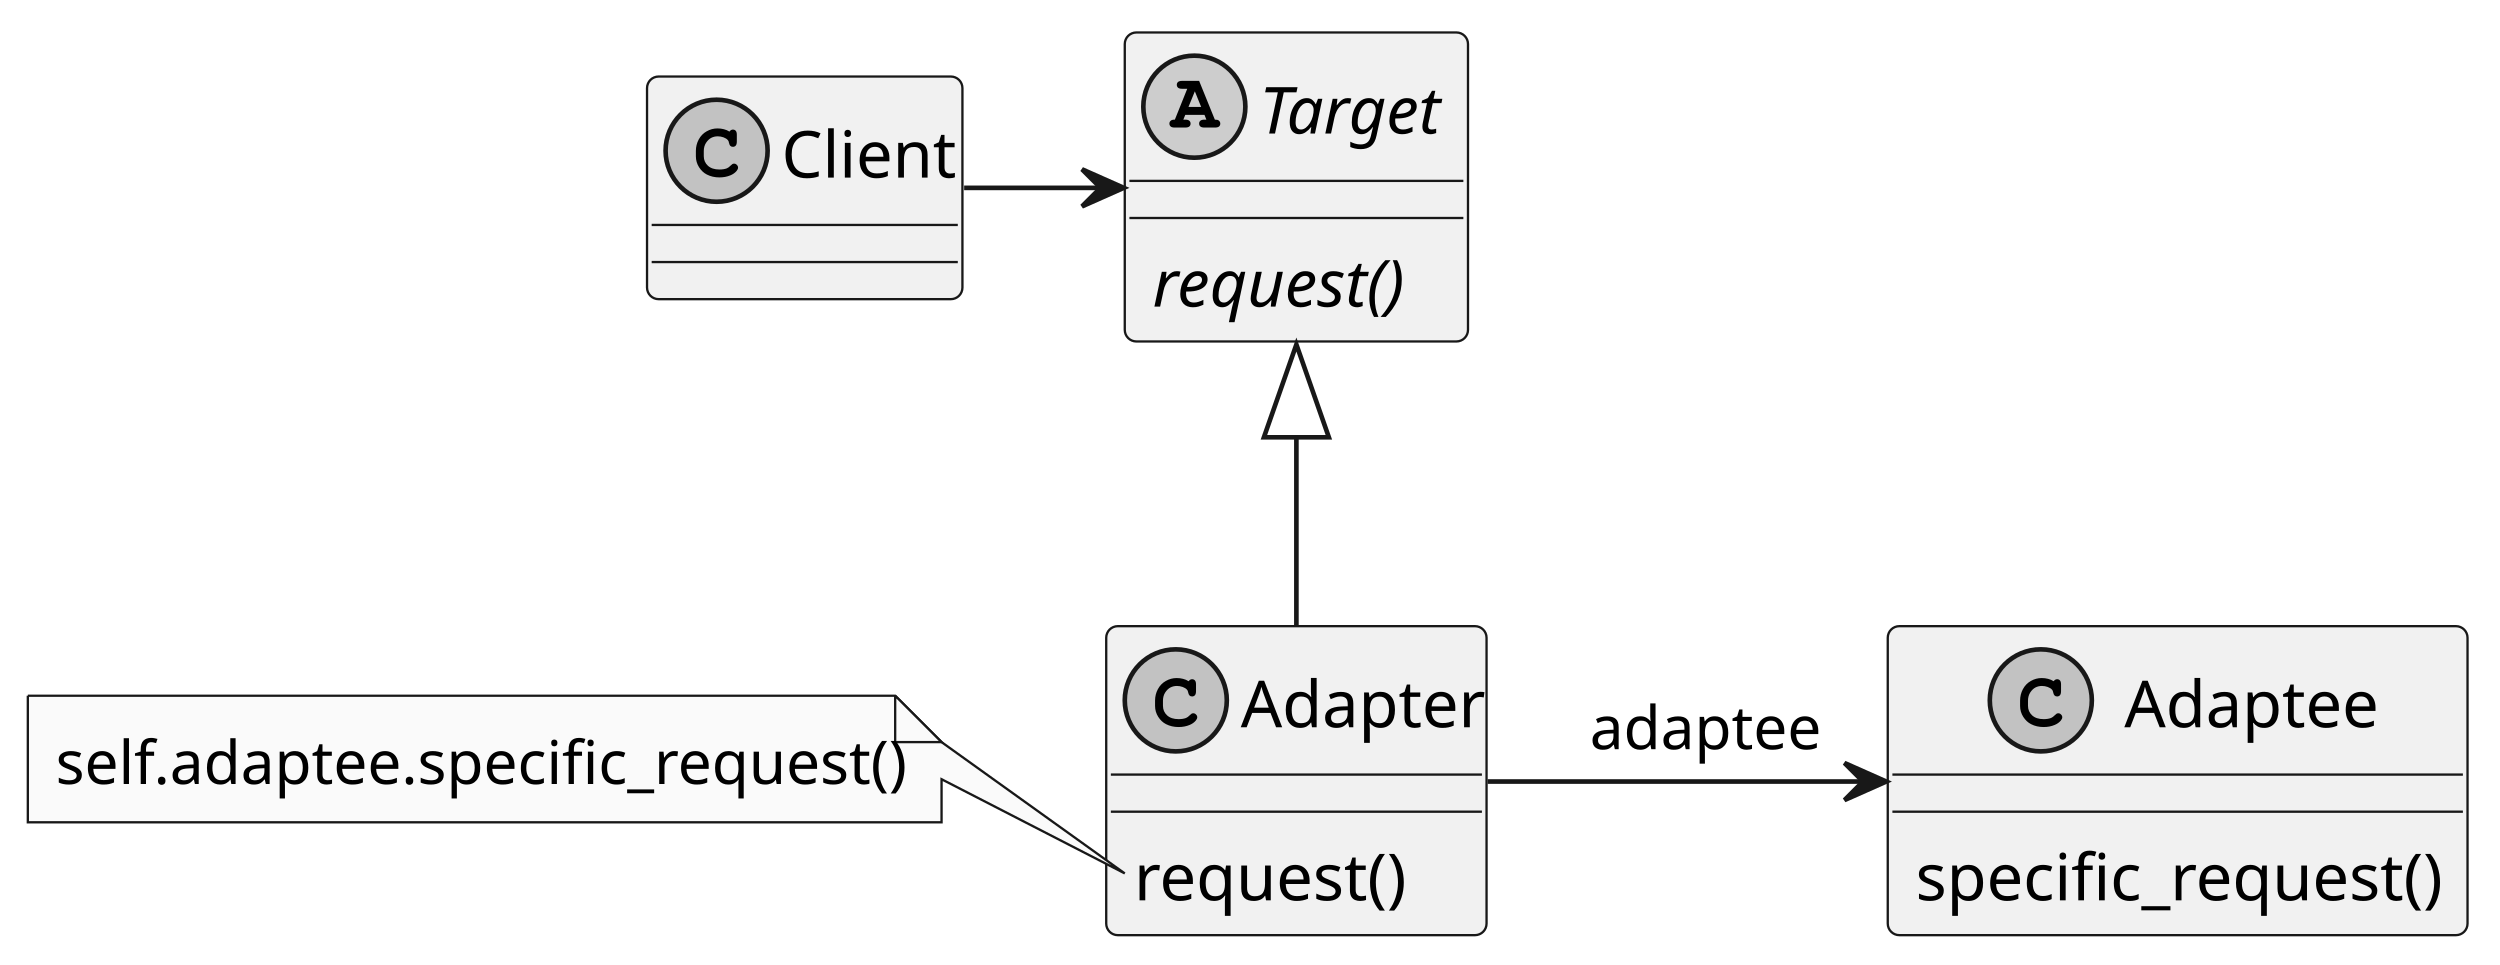
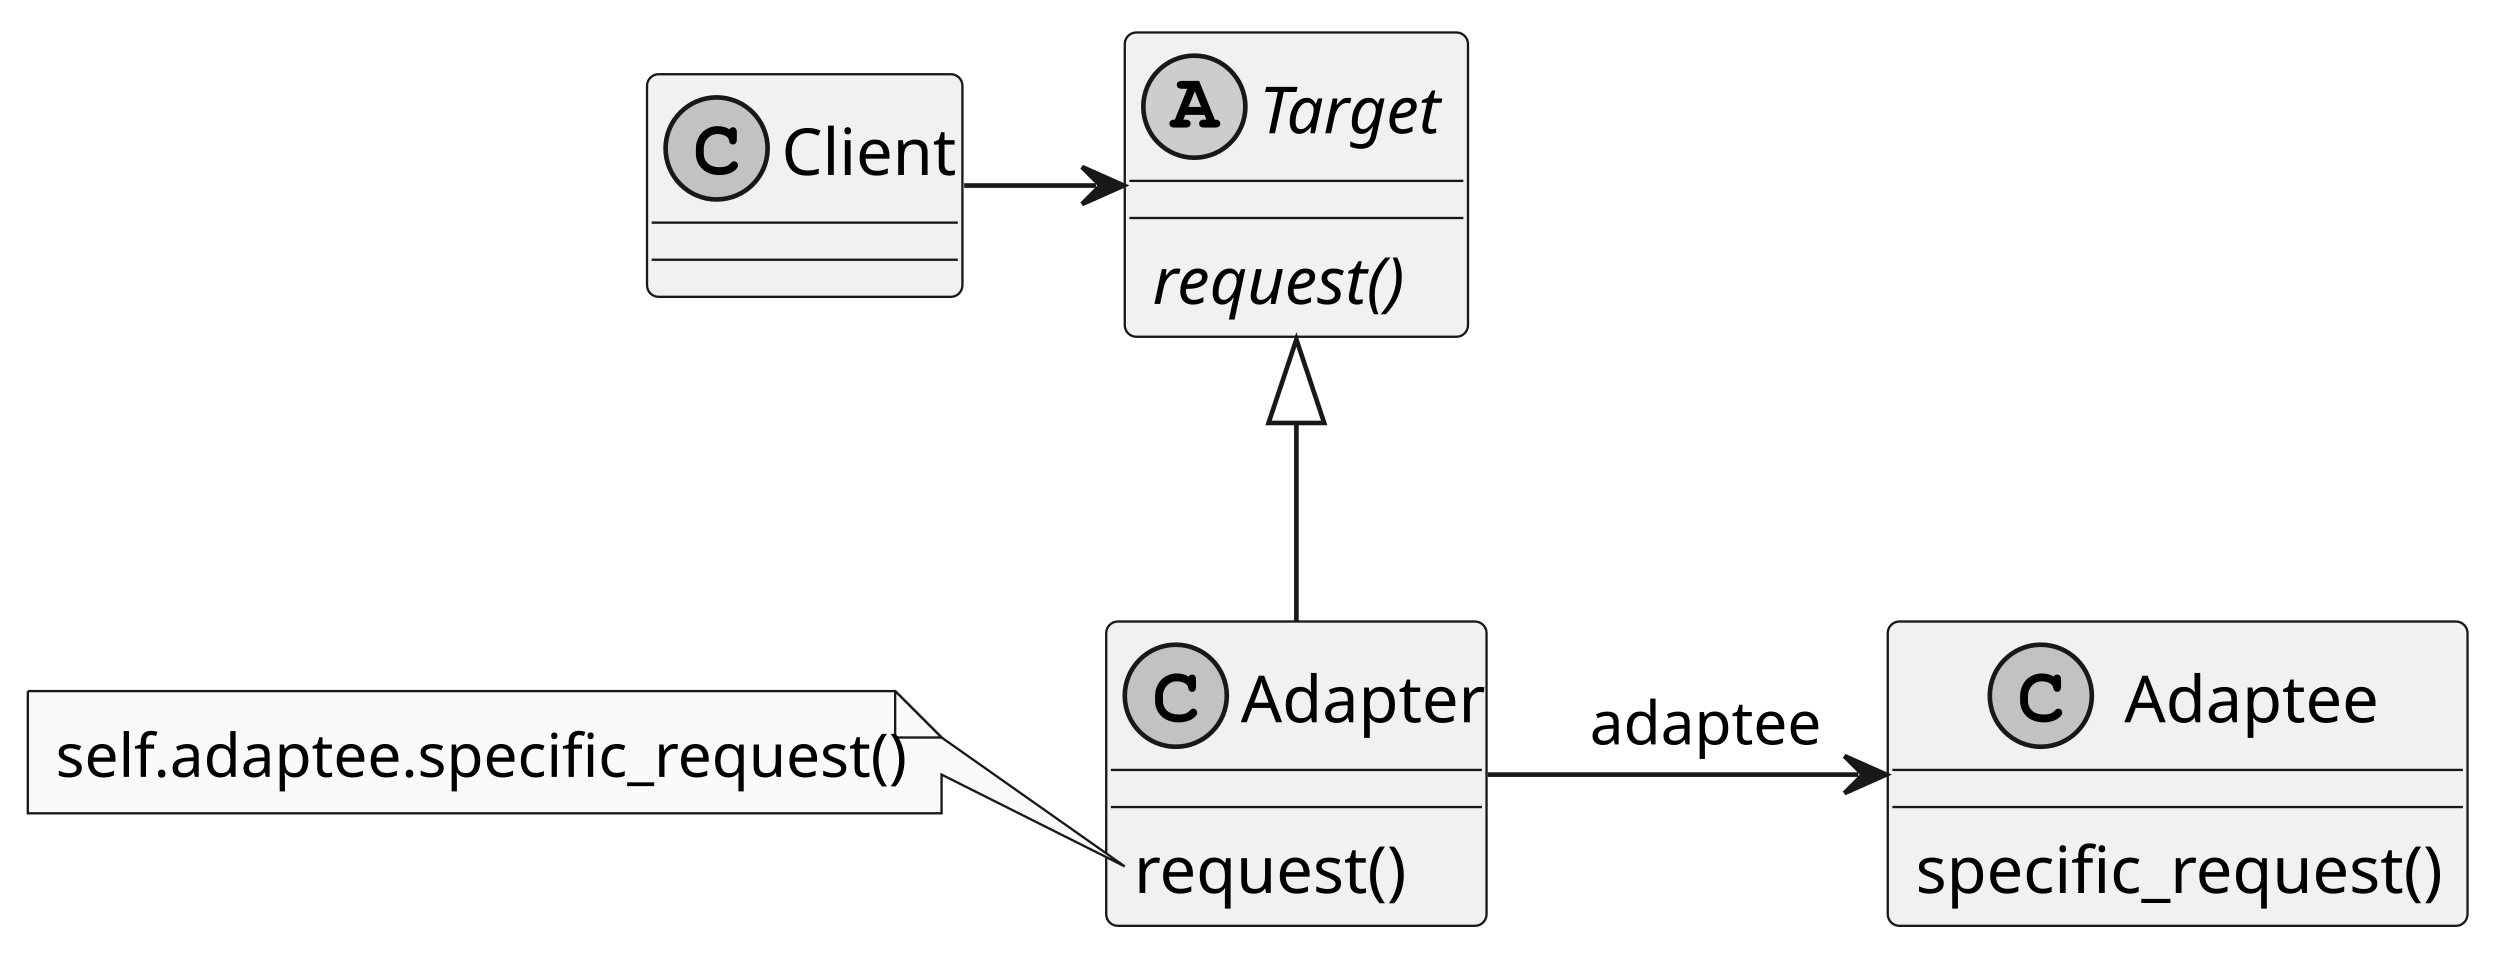
- <svg xmlns="http://www.w3.org/2000/svg" contentStyleType="text/css" height="208px" preserveAspectRatio="none" style="width:539px;height:208px;background:#FFFFFF;" version="1.1" viewBox="0 0 539 208" width="539px" zoomAndPan="magnify">
+ <svg xmlns="http://www.w3.org/2000/svg" contentStyleType="text/css" height="206px" preserveAspectRatio="none" style="width:539px;height:206px;background:#FFFFFF;" version="1.1" viewBox="0 0 539 206" width="539px" zoomAndPan="magnify">
  <defs />
  <g>
    <g id="elem_Client">
-       <rect codeLine="5" fill="#F1F1F1" height="48" id="Client" rx="2.5" ry="2.5" style="stroke:#181818;stroke-width:0.5;" width="68" x="139.5" y="16.5" />
-       <ellipse cx="154.5" cy="32.5" fill="#C2C2C2" rx="11" ry="11" style="stroke:#181818;stroke-width:1.0;" />
-       <path d="M157.266,28.375 Q157.422,28.156 157.609,28.047 Q157.797,27.938 158.016,27.938 Q158.391,27.938 158.625,28.203 Q158.859,28.453 158.859,29.062 L158.859,30.516 Q158.859,31.125 158.625,31.391 Q158.391,31.656 158.016,31.656 Q157.672,31.656 157.469,31.453 Q157.266,31.266 157.156,30.75 Q157.109,30.391 156.922,30.203 Q156.594,29.828 155.984,29.609 Q155.375,29.391 154.75,29.391 Q153.984,29.391 153.344,29.719 Q152.719,30.047 152.219,30.797 Q151.734,31.547 151.734,32.578 L151.734,33.672 Q151.734,34.906 152.625,35.734 Q153.516,36.547 155.109,36.547 Q156.047,36.547 156.703,36.297 Q157.094,36.141 157.516,35.703 Q157.781,35.438 157.922,35.359 Q158.078,35.281 158.281,35.281 Q158.609,35.281 158.859,35.547 Q159.125,35.797 159.125,36.141 Q159.125,36.484 158.781,36.891 Q158.281,37.469 157.484,37.797 Q156.406,38.25 155.109,38.25 Q153.594,38.25 152.391,37.625 Q151.406,37.125 150.719,36.062 Q150.031,34.984 150.031,33.703 L150.031,32.547 Q150.031,31.219 150.641,30.078 Q151.266,28.922 152.359,28.312 Q153.453,27.688 154.688,27.688 Q155.422,27.688 156.062,27.859 Q156.719,28.016 157.266,28.375 Z " fill="#000000" />
-       <text fill="#000000" font-family="sans-serif" font-size="14" lengthAdjust="spacing" textLength="36" x="168.5" y="38.297">Client</text>
-       <line style="stroke:#181818;stroke-width:0.5;" x1="140.5" x2="206.5" y1="48.5" y2="48.5" />
-       <line style="stroke:#181818;stroke-width:0.5;" x1="140.5" x2="206.5" y1="56.5" y2="56.5" />
+       <rect codeLine="5" fill="#F1F1F1" height="48" id="Client" rx="2.5" ry="2.5" style="stroke:#181818;stroke-width:0.5;" width="68" x="139.5" y="16" />
+       <ellipse cx="154.5" cy="32" fill="#C2C2C2" rx="11" ry="11" style="stroke:#181818;stroke-width:1.0;" />
+       <path d="M157.266,27.875 Q157.422,27.656 157.609,27.547 Q157.797,27.438 158.016,27.438 Q158.391,27.438 158.625,27.703 Q158.859,27.953 158.859,28.562 L158.859,30.016 Q158.859,30.625 158.625,30.891 Q158.391,31.156 158.016,31.156 Q157.672,31.156 157.469,30.953 Q157.266,30.766 157.156,30.25 Q157.109,29.891 156.922,29.703 Q156.594,29.328 155.984,29.109 Q155.375,28.891 154.75,28.891 Q153.984,28.891 153.344,29.219 Q152.719,29.547 152.219,30.297 Q151.734,31.047 151.734,32.078 L151.734,33.172 Q151.734,34.406 152.625,35.234 Q153.516,36.047 155.109,36.047 Q156.047,36.047 156.703,35.797 Q157.094,35.641 157.516,35.203 Q157.781,34.938 157.922,34.859 Q158.078,34.781 158.281,34.781 Q158.609,34.781 158.859,35.047 Q159.125,35.297 159.125,35.641 Q159.125,35.984 158.781,36.391 Q158.281,36.969 157.484,37.297 Q156.406,37.75 155.109,37.75 Q153.594,37.75 152.391,37.125 Q151.406,36.625 150.719,35.562 Q150.031,34.484 150.031,33.203 L150.031,32.047 Q150.031,30.719 150.641,29.578 Q151.266,28.422 152.359,27.812 Q153.453,27.188 154.688,27.188 Q155.422,27.188 156.062,27.359 Q156.719,27.516 157.266,27.875 Z " fill="#000000" />
+       <text fill="#000000" font-family="sans-serif" font-size="14" lengthAdjust="spacing" textLength="36" x="168.5" y="37.728">Client</text>
+       <line style="stroke:#181818;stroke-width:0.5;" x1="140.5" x2="206.5" y1="48" y2="48" />
+       <line style="stroke:#181818;stroke-width:0.5;" x1="140.5" x2="206.5" y1="56" y2="56" />
    </g>
    <g id="elem_Target">
-       <rect codeLine="7" fill="#F1F1F1" height="66.621" id="Target" rx="2.5" ry="2.5" style="stroke:#181818;stroke-width:0.5;" width="74" x="242.5" y="7" />
+       <rect codeLine="7" fill="#F1F1F1" height="65.609" id="Target" rx="2.5" ry="2.5" style="stroke:#181818;stroke-width:0.5;" width="74" x="242.5" y="7" />
      <ellipse cx="257.5" cy="23" fill="#CDCDCD" rx="11" ry="11" style="stroke:#181818;stroke-width:1.0;" />
      <path d="M259.688,24.766 L255.547,24.766 L255.125,25.797 L255.547,25.797 Q256.156,25.797 256.422,26.031 Q256.688,26.266 256.688,26.656 Q256.688,27.031 256.422,27.266 Q256.156,27.5 255.547,27.5 L253.25,27.5 Q252.641,27.5 252.391,27.266 Q252.125,27.031 252.125,26.641 Q252.125,26.266 252.406,26.031 Q252.672,25.781 253.297,25.797 L255.969,19.141 L254.859,19.141 Q254.25,19.141 253.984,18.906 Q253.719,18.672 253.719,18.281 Q253.719,17.906 253.984,17.672 Q254.25,17.438 254.859,17.438 L258.531,17.438 L261.922,25.797 Q262.516,25.797 262.703,25.938 Q263.094,26.203 263.094,26.656 Q263.094,27.031 262.828,27.266 Q262.578,27.5 261.969,27.5 L259.672,27.5 Q259.062,27.5 258.797,27.266 Q258.531,27.031 258.531,26.641 Q258.531,26.266 258.797,26.031 Q259.062,25.797 259.672,25.797 L260.094,25.797 L259.688,24.766 Z M258.969,23.062 L257.609,19.688 L256.234,23.062 L258.969,23.062 Z " fill="#000000" />
-       <text fill="#000000" font-family="sans-serif" font-size="14" font-style="italic" lengthAdjust="spacing" textLength="42" x="271.5" y="28.797">Target</text>
+       <text fill="#000000" font-family="sans-serif" font-size="14" font-style="italic" lengthAdjust="spacing" textLength="42" x="271.5" y="28.729">Target</text>
      <line style="stroke:#181818;stroke-width:0.5;" x1="243.5" x2="315.5" y1="39" y2="39" />
      <line style="stroke:#181818;stroke-width:0.5;" x1="243.5" x2="315.5" y1="47" y2="47" />
-       <text fill="#000000" font-family="sans-serif" font-size="14" font-style="italic" lengthAdjust="spacing" textLength="58" x="248.5" y="66.107">request()</text>
+       <text fill="#000000" font-family="sans-serif" font-size="14" font-style="italic" lengthAdjust="spacing" textLength="58" x="248.5" y="65.533">request()</text>
    </g>
    <g id="elem_Adapter">
-       <rect codeLine="11" fill="#F1F1F1" height="66.621" id="Adapter" rx="2.5" ry="2.5" style="stroke:#181818;stroke-width:0.5;" width="82" x="238.5" y="135" />
-       <ellipse cx="253.5" cy="151" fill="#C2C2C2" rx="11" ry="11" style="stroke:#181818;stroke-width:1.0;" />
-       <path d="M256.266,146.875 Q256.422,146.656 256.609,146.547 Q256.797,146.438 257.016,146.438 Q257.391,146.438 257.625,146.703 Q257.859,146.953 257.859,147.562 L257.859,149.016 Q257.859,149.625 257.625,149.891 Q257.391,150.156 257.016,150.156 Q256.672,150.156 256.469,149.953 Q256.266,149.766 256.156,149.25 Q256.109,148.891 255.922,148.703 Q255.594,148.328 254.984,148.109 Q254.375,147.891 253.75,147.891 Q252.984,147.891 252.344,148.219 Q251.719,148.547 251.219,149.297 Q250.734,150.047 250.734,151.078 L250.734,152.172 Q250.734,153.406 251.625,154.234 Q252.516,155.047 254.109,155.047 Q255.047,155.047 255.703,154.797 Q256.094,154.641 256.516,154.203 Q256.781,153.938 256.922,153.859 Q257.078,153.781 257.281,153.781 Q257.609,153.781 257.859,154.047 Q258.125,154.297 258.125,154.641 Q258.125,154.984 257.781,155.391 Q257.281,155.969 256.484,156.297 Q255.406,156.75 254.109,156.75 Q252.594,156.75 251.391,156.125 Q250.406,155.625 249.719,154.562 Q249.031,153.484 249.031,152.203 L249.031,151.047 Q249.031,149.719 249.641,148.578 Q250.266,147.422 251.359,146.812 Q252.453,146.188 253.688,146.188 Q254.422,146.188 255.062,146.359 Q255.719,146.516 256.266,146.875 Z " fill="#000000" />
-       <text fill="#000000" font-family="sans-serif" font-size="14" lengthAdjust="spacing" textLength="50" x="267.5" y="156.797">Adapter</text>
-       <line style="stroke:#181818;stroke-width:0.5;" x1="239.5" x2="319.5" y1="167" y2="167" />
-       <line style="stroke:#181818;stroke-width:0.5;" x1="239.5" x2="319.5" y1="175" y2="175" />
-       <text fill="#000000" font-family="sans-serif" font-size="14" lengthAdjust="spacing" textLength="58" x="244.5" y="194.107">request()</text>
+       <rect codeLine="11" fill="#F1F1F1" height="65.609" id="Adapter" rx="2.5" ry="2.5" style="stroke:#181818;stroke-width:0.5;" width="82" x="238.5" y="134" />
+       <ellipse cx="253.5" cy="150" fill="#C2C2C2" rx="11" ry="11" style="stroke:#181818;stroke-width:1.0;" />
+       <path d="M256.266,145.875 Q256.422,145.656 256.609,145.547 Q256.797,145.438 257.016,145.438 Q257.391,145.438 257.625,145.703 Q257.859,145.953 257.859,146.562 L257.859,148.016 Q257.859,148.625 257.625,148.891 Q257.391,149.156 257.016,149.156 Q256.672,149.156 256.469,148.953 Q256.266,148.766 256.156,148.25 Q256.109,147.891 255.922,147.703 Q255.594,147.328 254.984,147.109 Q254.375,146.891 253.75,146.891 Q252.984,146.891 252.344,147.219 Q251.719,147.547 251.219,148.297 Q250.734,149.047 250.734,150.078 L250.734,151.172 Q250.734,152.406 251.625,153.234 Q252.516,154.047 254.109,154.047 Q255.047,154.047 255.703,153.797 Q256.094,153.641 256.516,153.203 Q256.781,152.938 256.922,152.859 Q257.078,152.781 257.281,152.781 Q257.609,152.781 257.859,153.047 Q258.125,153.297 258.125,153.641 Q258.125,153.984 257.781,154.391 Q257.281,154.969 256.484,155.297 Q255.406,155.75 254.109,155.75 Q252.594,155.75 251.391,155.125 Q250.406,154.625 249.719,153.562 Q249.031,152.484 249.031,151.203 L249.031,150.047 Q249.031,148.719 249.641,147.578 Q250.266,146.422 251.359,145.812 Q252.453,145.188 253.688,145.188 Q254.422,145.188 255.062,145.359 Q255.719,145.516 256.266,145.875 Z " fill="#000000" />
+       <text fill="#000000" font-family="sans-serif" font-size="14" lengthAdjust="spacing" textLength="50" x="267.5" y="155.728">Adapter</text>
+       <line style="stroke:#181818;stroke-width:0.5;" x1="239.5" x2="319.5" y1="166" y2="166" />
+       <line style="stroke:#181818;stroke-width:0.5;" x1="239.5" x2="319.5" y1="174" y2="174" />
+       <text fill="#000000" font-family="sans-serif" font-size="14" lengthAdjust="spacing" textLength="58" x="244.5" y="192.533">request()</text>
    </g>
-     <path d="M6,150 L6,177.291 A0,0 0 0 0 6,177.291 L203,177.291 A0,0 0 0 0 203,177.291 L203,168 L242.5,188.31 L203,160 L203,160 L193,150 L6,150 A0,0 0 0 0 6,150 " fill="#FAFAFA" style="stroke:#181818;stroke-width:0.5;" />
-     <path d="M193,150 L193,160 L203,160 L193,150 " fill="#FAFAFA" style="stroke:#181818;stroke-width:0.5;" />
-     <text fill="#000000" font-family="sans-serif" font-size="13" lengthAdjust="spacing" textLength="176" x="12" y="169.028">self.adaptee.specific_request()</text>
+     <path d="M6,149 L6,175.352 A0,0 0 0 0 6,175.352 L203,175.352 A0,0 0 0 0 203,175.352 L203,167 L242.5,186.805 L203,159 L203,159 L193,149 L6,149 A0,0 0 0 0 6,149 " fill="#FAFAFA" style="stroke:#181818;stroke-width:0.5;" />
+     <path d="M193,149 L193,159 L203,159 L193,149 " fill="#FAFAFA" style="stroke:#181818;stroke-width:0.5;" />
+     <text fill="#000000" font-family="sans-serif" font-size="13" lengthAdjust="spacing" textLength="176" x="12" y="167.495">self.adaptee.specific_request()</text>
    <g id="elem_Adaptee">
-       <rect codeLine="19" fill="#F1F1F1" height="66.621" id="Adaptee" rx="2.5" ry="2.5" style="stroke:#181818;stroke-width:0.5;" width="125" x="407" y="135" />
-       <ellipse cx="440" cy="151" fill="#C2C2C2" rx="11" ry="11" style="stroke:#181818;stroke-width:1.0;" />
-       <path d="M442.766,146.875 Q442.922,146.656 443.109,146.547 Q443.297,146.438 443.516,146.438 Q443.891,146.438 444.125,146.703 Q444.359,146.953 444.359,147.562 L444.359,149.016 Q444.359,149.625 444.125,149.891 Q443.891,150.156 443.516,150.156 Q443.172,150.156 442.969,149.953 Q442.766,149.766 442.656,149.25 Q442.609,148.891 442.422,148.703 Q442.094,148.328 441.484,148.109 Q440.875,147.891 440.25,147.891 Q439.484,147.891 438.844,148.219 Q438.219,148.547 437.719,149.297 Q437.234,150.047 437.234,151.078 L437.234,152.172 Q437.234,153.406 438.125,154.234 Q439.016,155.047 440.609,155.047 Q441.547,155.047 442.203,154.797 Q442.594,154.641 443.016,154.203 Q443.281,153.938 443.422,153.859 Q443.578,153.781 443.781,153.781 Q444.109,153.781 444.359,154.047 Q444.625,154.297 444.625,154.641 Q444.625,154.984 444.281,155.391 Q443.781,155.969 442.984,156.297 Q441.906,156.75 440.609,156.75 Q439.094,156.75 437.891,156.125 Q436.906,155.625 436.219,154.562 Q435.531,153.484 435.531,152.203 L435.531,151.047 Q435.531,149.719 436.141,148.578 Q436.766,147.422 437.859,146.812 Q438.953,146.188 440.188,146.188 Q440.922,146.188 441.562,146.359 Q442.219,146.516 442.766,146.875 Z " fill="#000000" />
-       <text fill="#000000" font-family="sans-serif" font-size="14" lengthAdjust="spacing" textLength="53" x="458" y="156.797">Adaptee</text>
-       <line style="stroke:#181818;stroke-width:0.5;" x1="408" x2="531" y1="167" y2="167" />
-       <line style="stroke:#181818;stroke-width:0.5;" x1="408" x2="531" y1="175" y2="175" />
-       <text fill="#000000" font-family="sans-serif" font-size="14" lengthAdjust="spacing" textLength="113" x="413" y="194.107">specific_request()</text>
+       <rect codeLine="19" fill="#F1F1F1" height="65.609" id="Adaptee" rx="2.5" ry="2.5" style="stroke:#181818;stroke-width:0.5;" width="125" x="407" y="134" />
+       <ellipse cx="440" cy="150" fill="#C2C2C2" rx="11" ry="11" style="stroke:#181818;stroke-width:1.0;" />
+       <path d="M442.766,145.875 Q442.922,145.656 443.109,145.547 Q443.297,145.438 443.516,145.438 Q443.891,145.438 444.125,145.703 Q444.359,145.953 444.359,146.562 L444.359,148.016 Q444.359,148.625 444.125,148.891 Q443.891,149.156 443.516,149.156 Q443.172,149.156 442.969,148.953 Q442.766,148.766 442.656,148.25 Q442.609,147.891 442.422,147.703 Q442.094,147.328 441.484,147.109 Q440.875,146.891 440.25,146.891 Q439.484,146.891 438.844,147.219 Q438.219,147.547 437.719,148.297 Q437.234,149.047 437.234,150.078 L437.234,151.172 Q437.234,152.406 438.125,153.234 Q439.016,154.047 440.609,154.047 Q441.547,154.047 442.203,153.797 Q442.594,153.641 443.016,153.203 Q443.281,152.938 443.422,152.859 Q443.578,152.781 443.781,152.781 Q444.109,152.781 444.359,153.047 Q444.625,153.297 444.625,153.641 Q444.625,153.984 444.281,154.391 Q443.781,154.969 442.984,155.297 Q441.906,155.75 440.609,155.75 Q439.094,155.75 437.891,155.125 Q436.906,154.625 436.219,153.562 Q435.531,152.484 435.531,151.203 L435.531,150.047 Q435.531,148.719 436.141,147.578 Q436.766,146.422 437.859,145.812 Q438.953,145.188 440.188,145.188 Q440.922,145.188 441.562,145.359 Q442.219,145.516 442.766,145.875 Z " fill="#000000" />
+       <text fill="#000000" font-family="sans-serif" font-size="14" lengthAdjust="spacing" textLength="53" x="458" y="155.728">Adaptee</text>
+       <line style="stroke:#181818;stroke-width:0.5;" x1="408" x2="531" y1="166" y2="166" />
+       <line style="stroke:#181818;stroke-width:0.5;" x1="408" x2="531" y1="174" y2="174" />
+       <text fill="#000000" font-family="sans-serif" font-size="14" lengthAdjust="spacing" textLength="113" x="413" y="192.533">specific_request()</text>
    </g>
    <g id="link_Client_Target">
-       <path codeLine="23" d="M207.87,40.5 C217.64,40.5 227.41,40.5 237.18,40.5 " fill="none" id="Client-to-Target" style="stroke:#181818;stroke-width:1.0;" />
-       <polygon fill="#181818" points="242.28,40.5,233.28,36.5,237.28,40.5,233.28,44.5,242.28,40.5" style="stroke:#181818;stroke-width:1.0;" />
+       <path codeLine="23" d="M207.87,40 C219.34,40 224.81,40 236.28,40 " fill="none" id="Client-to-Target" style="stroke:#181818;stroke-width:1.0;" />
+       <polygon fill="#181818" points="242.28,40,233.28,36,237.28,40,233.28,44,242.28,40" style="stroke:#181818;stroke-width:1.0;" />
    </g>
    <g id="link_Target_Adapter">
-       <path codeLine="24" d="M279.5,94.31 C279.5,108.07 279.5,122.51 279.5,134.89 " fill="none" id="Target-backto-Adapter" style="stroke:#181818;stroke-width:1.0;" />
-       <polygon fill="none" points="272.5,94.28,279.5,74.28,286.5,94.28,272.5,94.28" style="stroke:#181818;stroke-width:1.0;" />
+       <path codeLine="24" d="M279.5,91.19 C279.5,109.85 279.5,115.27 279.5,133.92 " fill="none" id="Target-backto-Adapter" style="stroke:#181818;stroke-width:1.0;" />
+       <polygon fill="none" points="279.5,73.19,273.5,91.19,285.5,91.19,279.5,73.19" style="stroke:#181818;stroke-width:1.0;" />
    </g>
    <g id="link_Adapter_Adaptee">
-       <path codeLine="25" d="M320.73,168.5 C344.36,168.5 374.61,168.5 401.66,168.5 " fill="none" id="Adapter-to-Adaptee" style="stroke:#181818;stroke-width:1.0;" />
-       <polygon fill="#181818" points="406.67,168.5,397.67,164.5,401.67,168.5,397.67,172.5,406.67,168.5" style="stroke:#181818;stroke-width:1.0;" />
-       <text fill="#000000" font-family="sans-serif" font-size="13" lengthAdjust="spacing" textLength="46" x="342.75" y="161.528">adaptee</text>
+       <path codeLine="25" d="M320.73,167 C345.83,167 372.4,167 400.67,167 " fill="none" id="Adapter-to-Adaptee" style="stroke:#181818;stroke-width:1.0;" />
+       <polygon fill="#181818" points="406.67,167,397.67,163,401.67,167,397.67,171,406.67,167" style="stroke:#181818;stroke-width:1.0;" />
+       <text fill="#000000" font-family="sans-serif" font-size="13" lengthAdjust="spacing" textLength="46" x="342.75" y="160.495">adaptee</text>
    </g>
  </g>
</svg>
